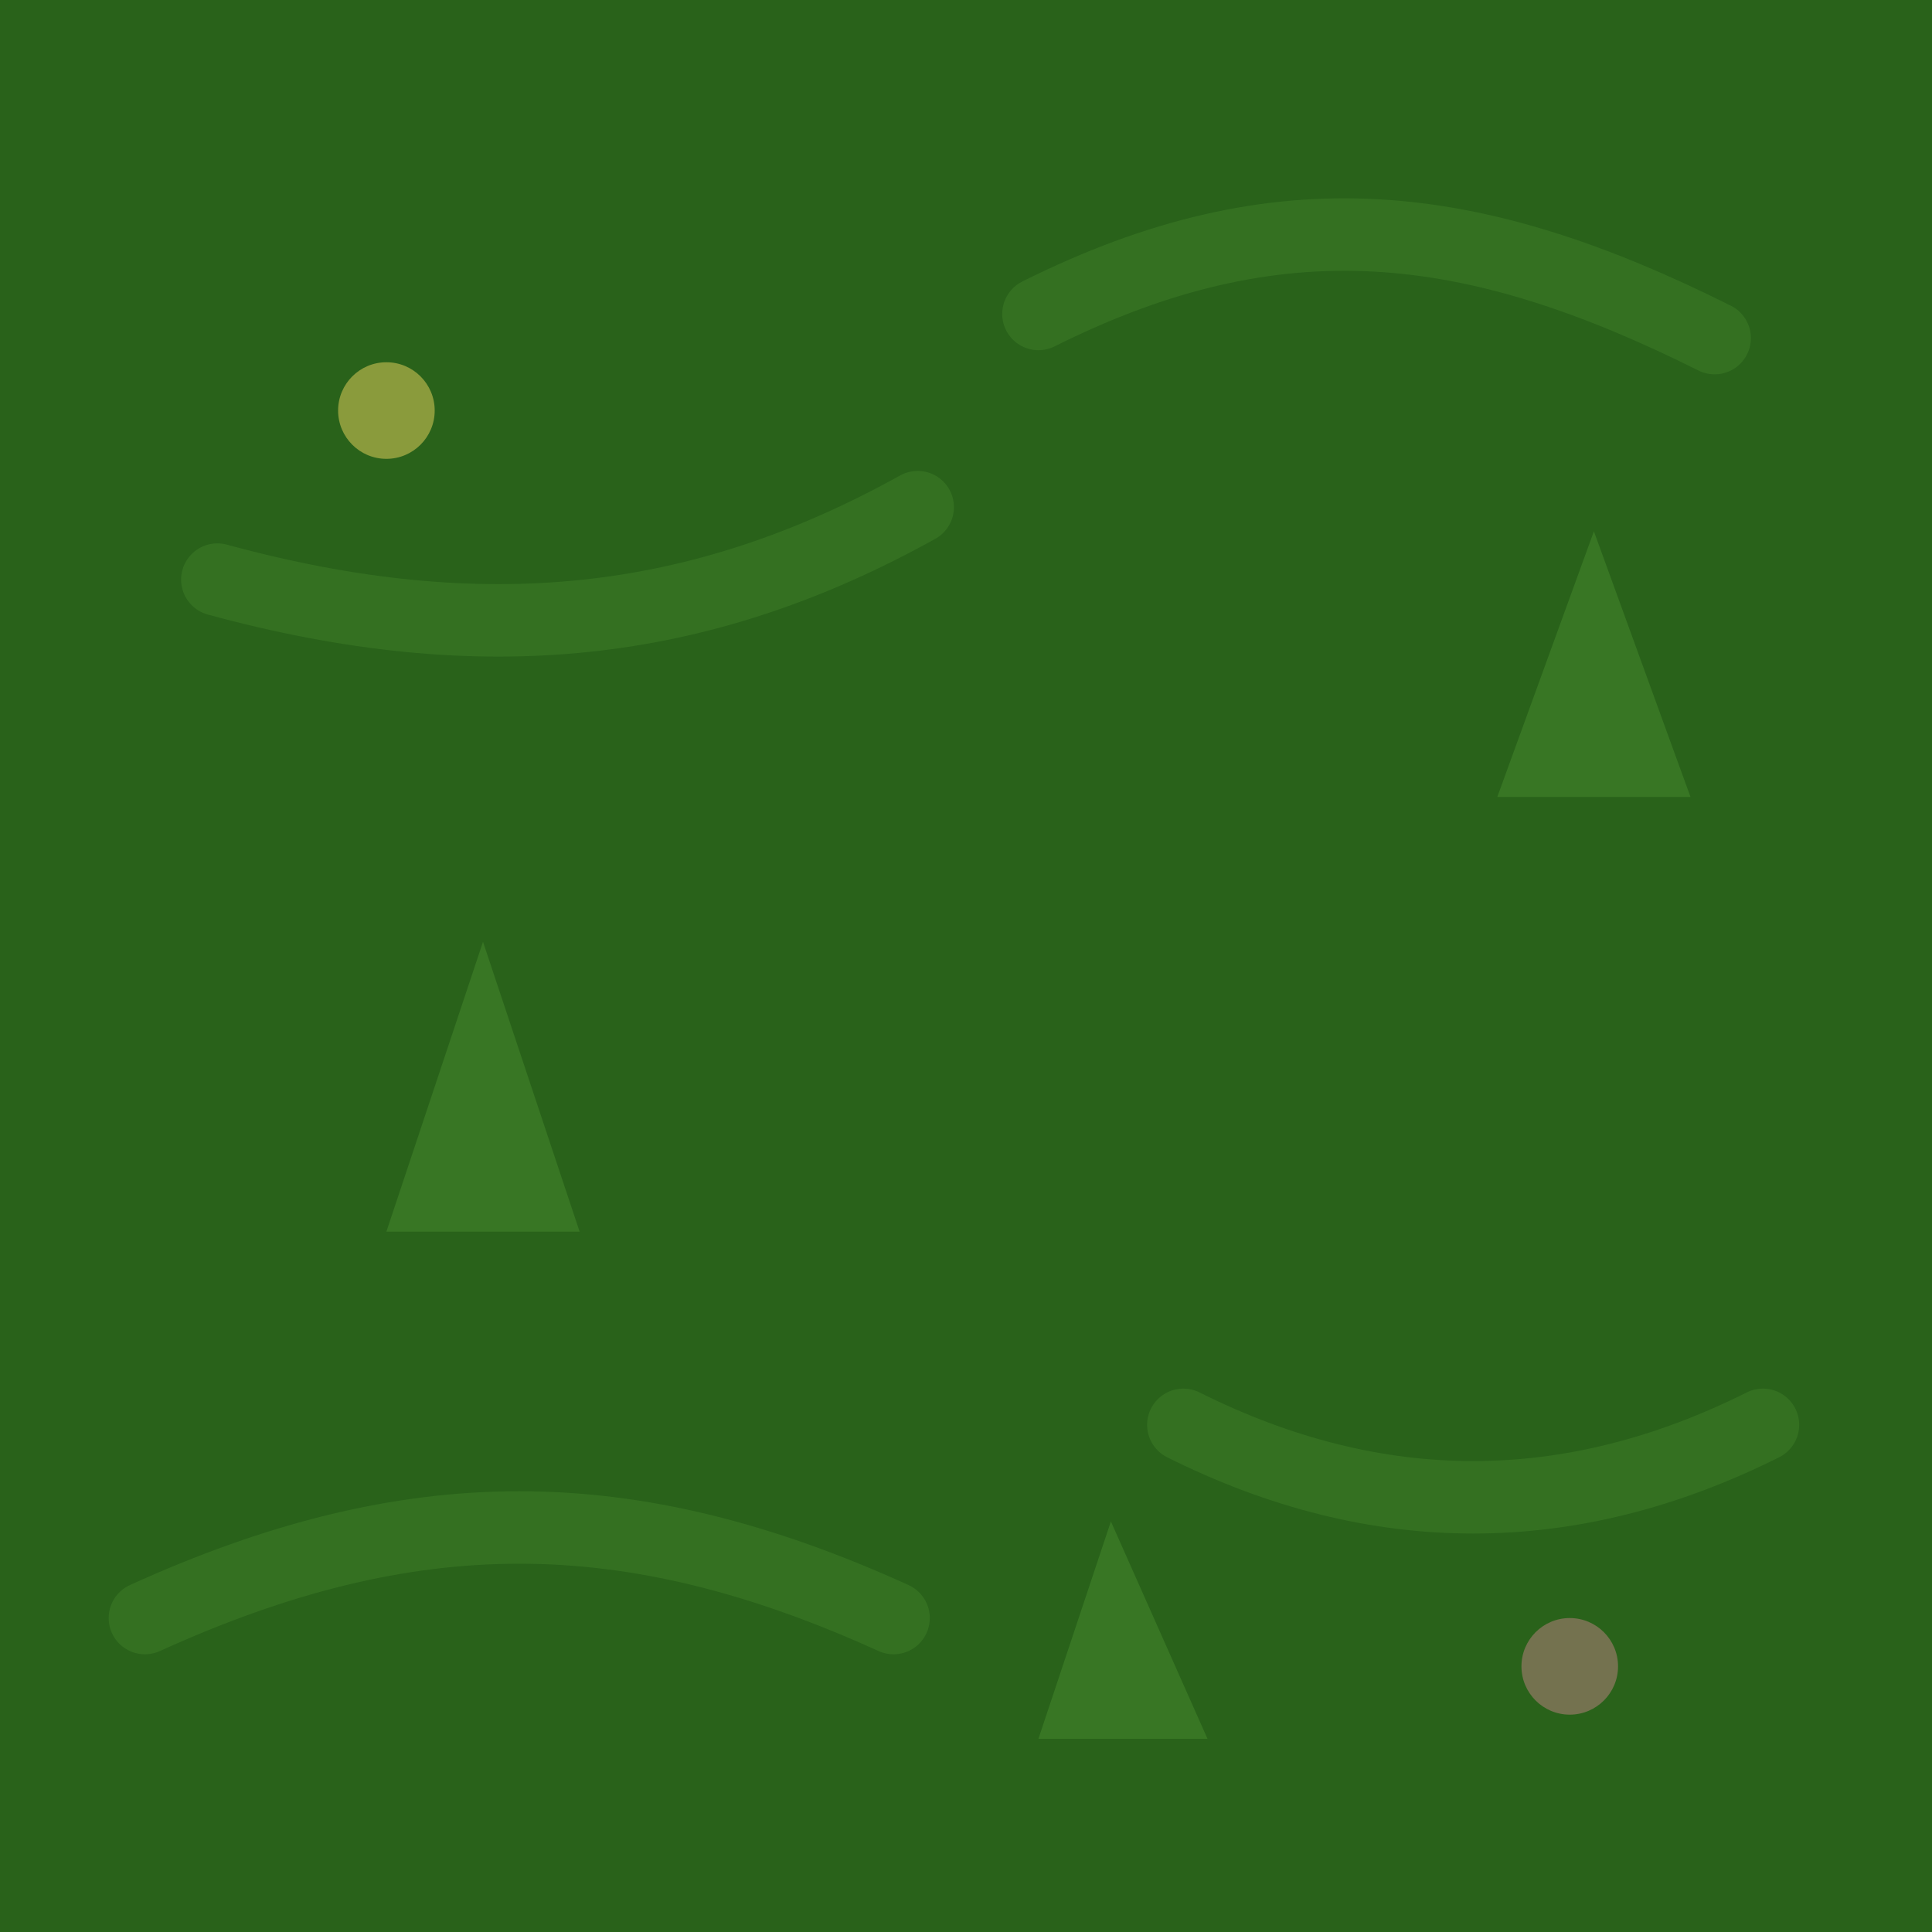
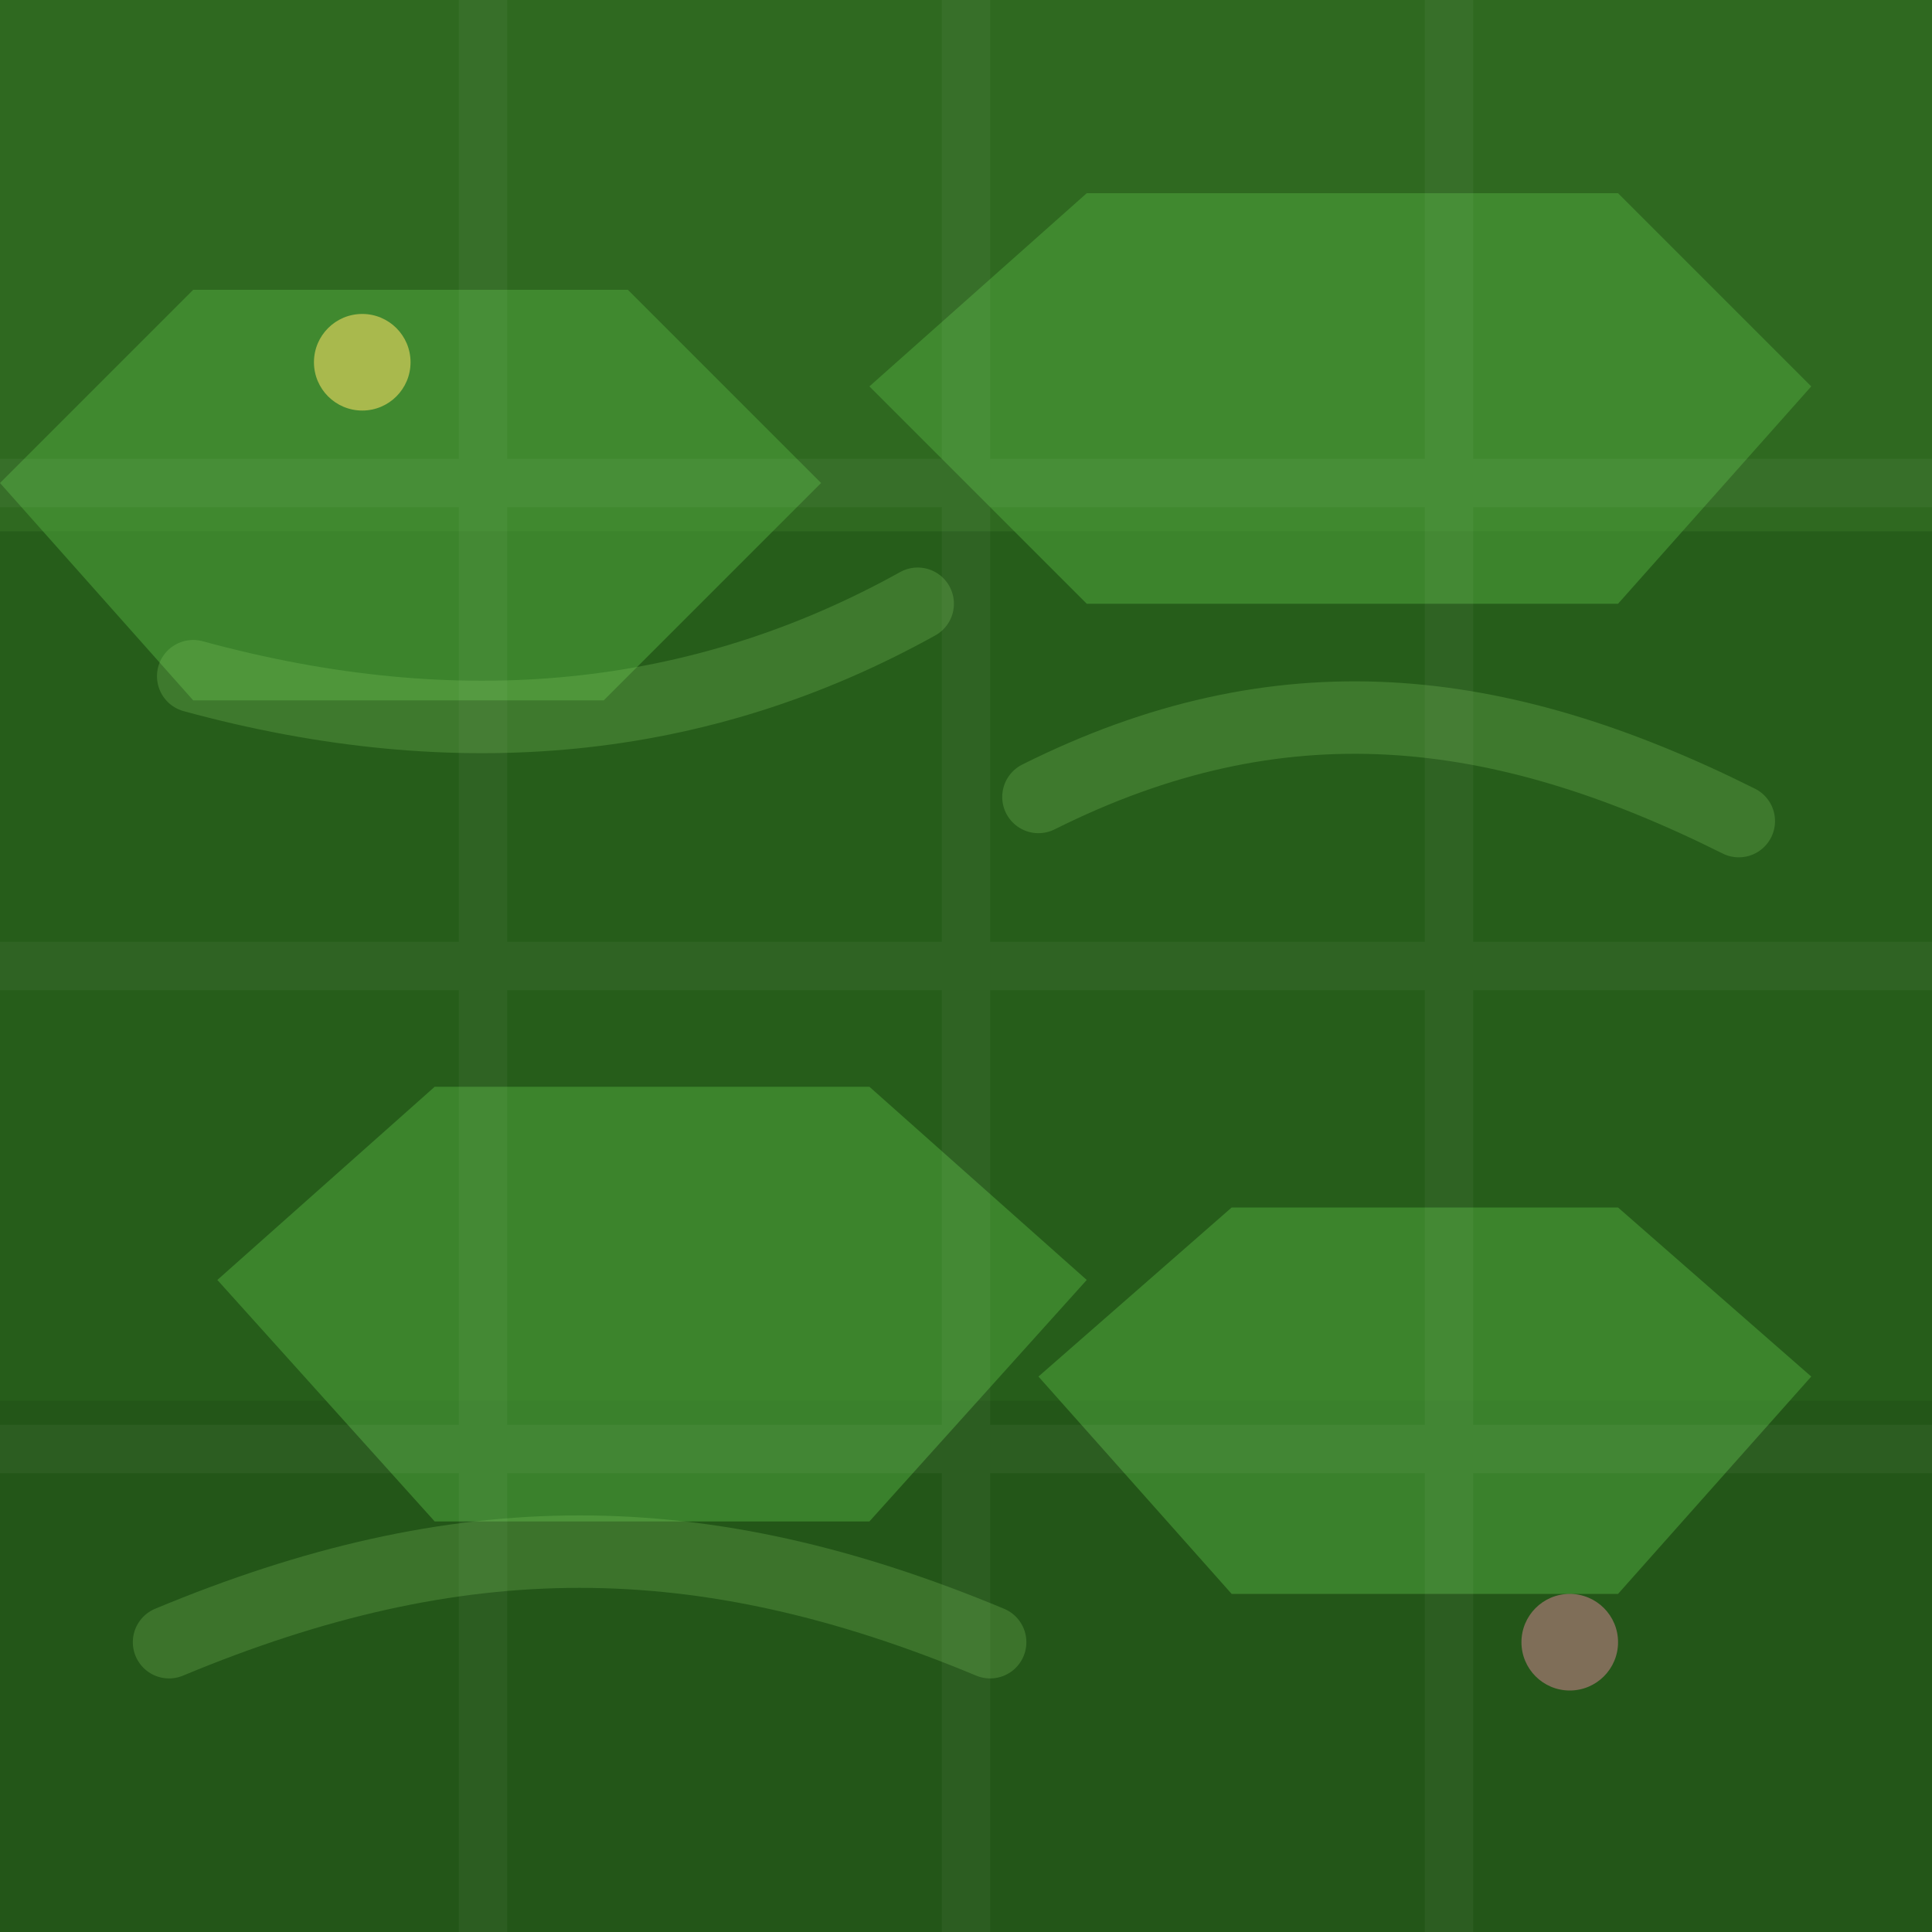
<svg xmlns="http://www.w3.org/2000/svg" viewBox="0 0 80 80">
-   <rect width="80" height="80" fill="#255b16" />
-   <rect y="0" width="80" height="80" fill="#2f6b1f" opacity=".45" />
-   <path d="M6 67c11-5 20-5 31 0M43 13c10-5 18-4 28 1M9 24c11 3 20 2 29-3M49 59c8 4 16 4 24 0" stroke="#5ea33f" stroke-opacity=".22" stroke-width="3" fill="none" stroke-linecap="round" />
-   <g fill="#6dbf47" opacity=".22">
-     <path d="M16 51l4-12 4 12z" />
-     <path d="M62 33l4-11 4 11z" />
-     <path d="M43 72l3-9 4 9z" />
-   </g>
-   <circle cx="16" cy="17" r="2" fill="#ffe066" opacity=".45" />
-   <circle cx="65" cy="69" r="2" fill="#ff8fb1" opacity=".35" />
+   <rect width="80" height="80" fill="#265d1a" />
+   <path d="M0 0h80v22H0z" fill="#326d23" opacity=".72" />
+   <path d="M0 58h80v22H0z" fill="#1c4813" opacity=".35" />
+   <path d="M8 12h18l8 8-9 9H8L0 20zM45 8h22l8 8-8 9H45l-9-9zM18 45h18l9 8-9 10H18l-9-10zM51 50h16l8 7-8 9H51l-8-9z" fill="#4da23b" opacity=".56" />
+   <path d="M0 20h80M0 40h80M0 60h80M20 0v80M40 0v80M60 0v80" stroke="#ffffff" stroke-opacity=".04" stroke-width="2" />
+   <path d="M7 68c12-5 22-5 34 0M43 33c10-5 19-4 29 1M8 28c11 3 21 2 30-3" stroke="#8bd36a" stroke-opacity=".24" stroke-width="3" fill="none" stroke-linecap="round" />
+   <circle cx="15" cy="15" r="2" fill="#ffe066" opacity=".55" />
+   <circle cx="65" cy="68" r="2" fill="#ff8fb1" opacity=".42" />
</svg>
